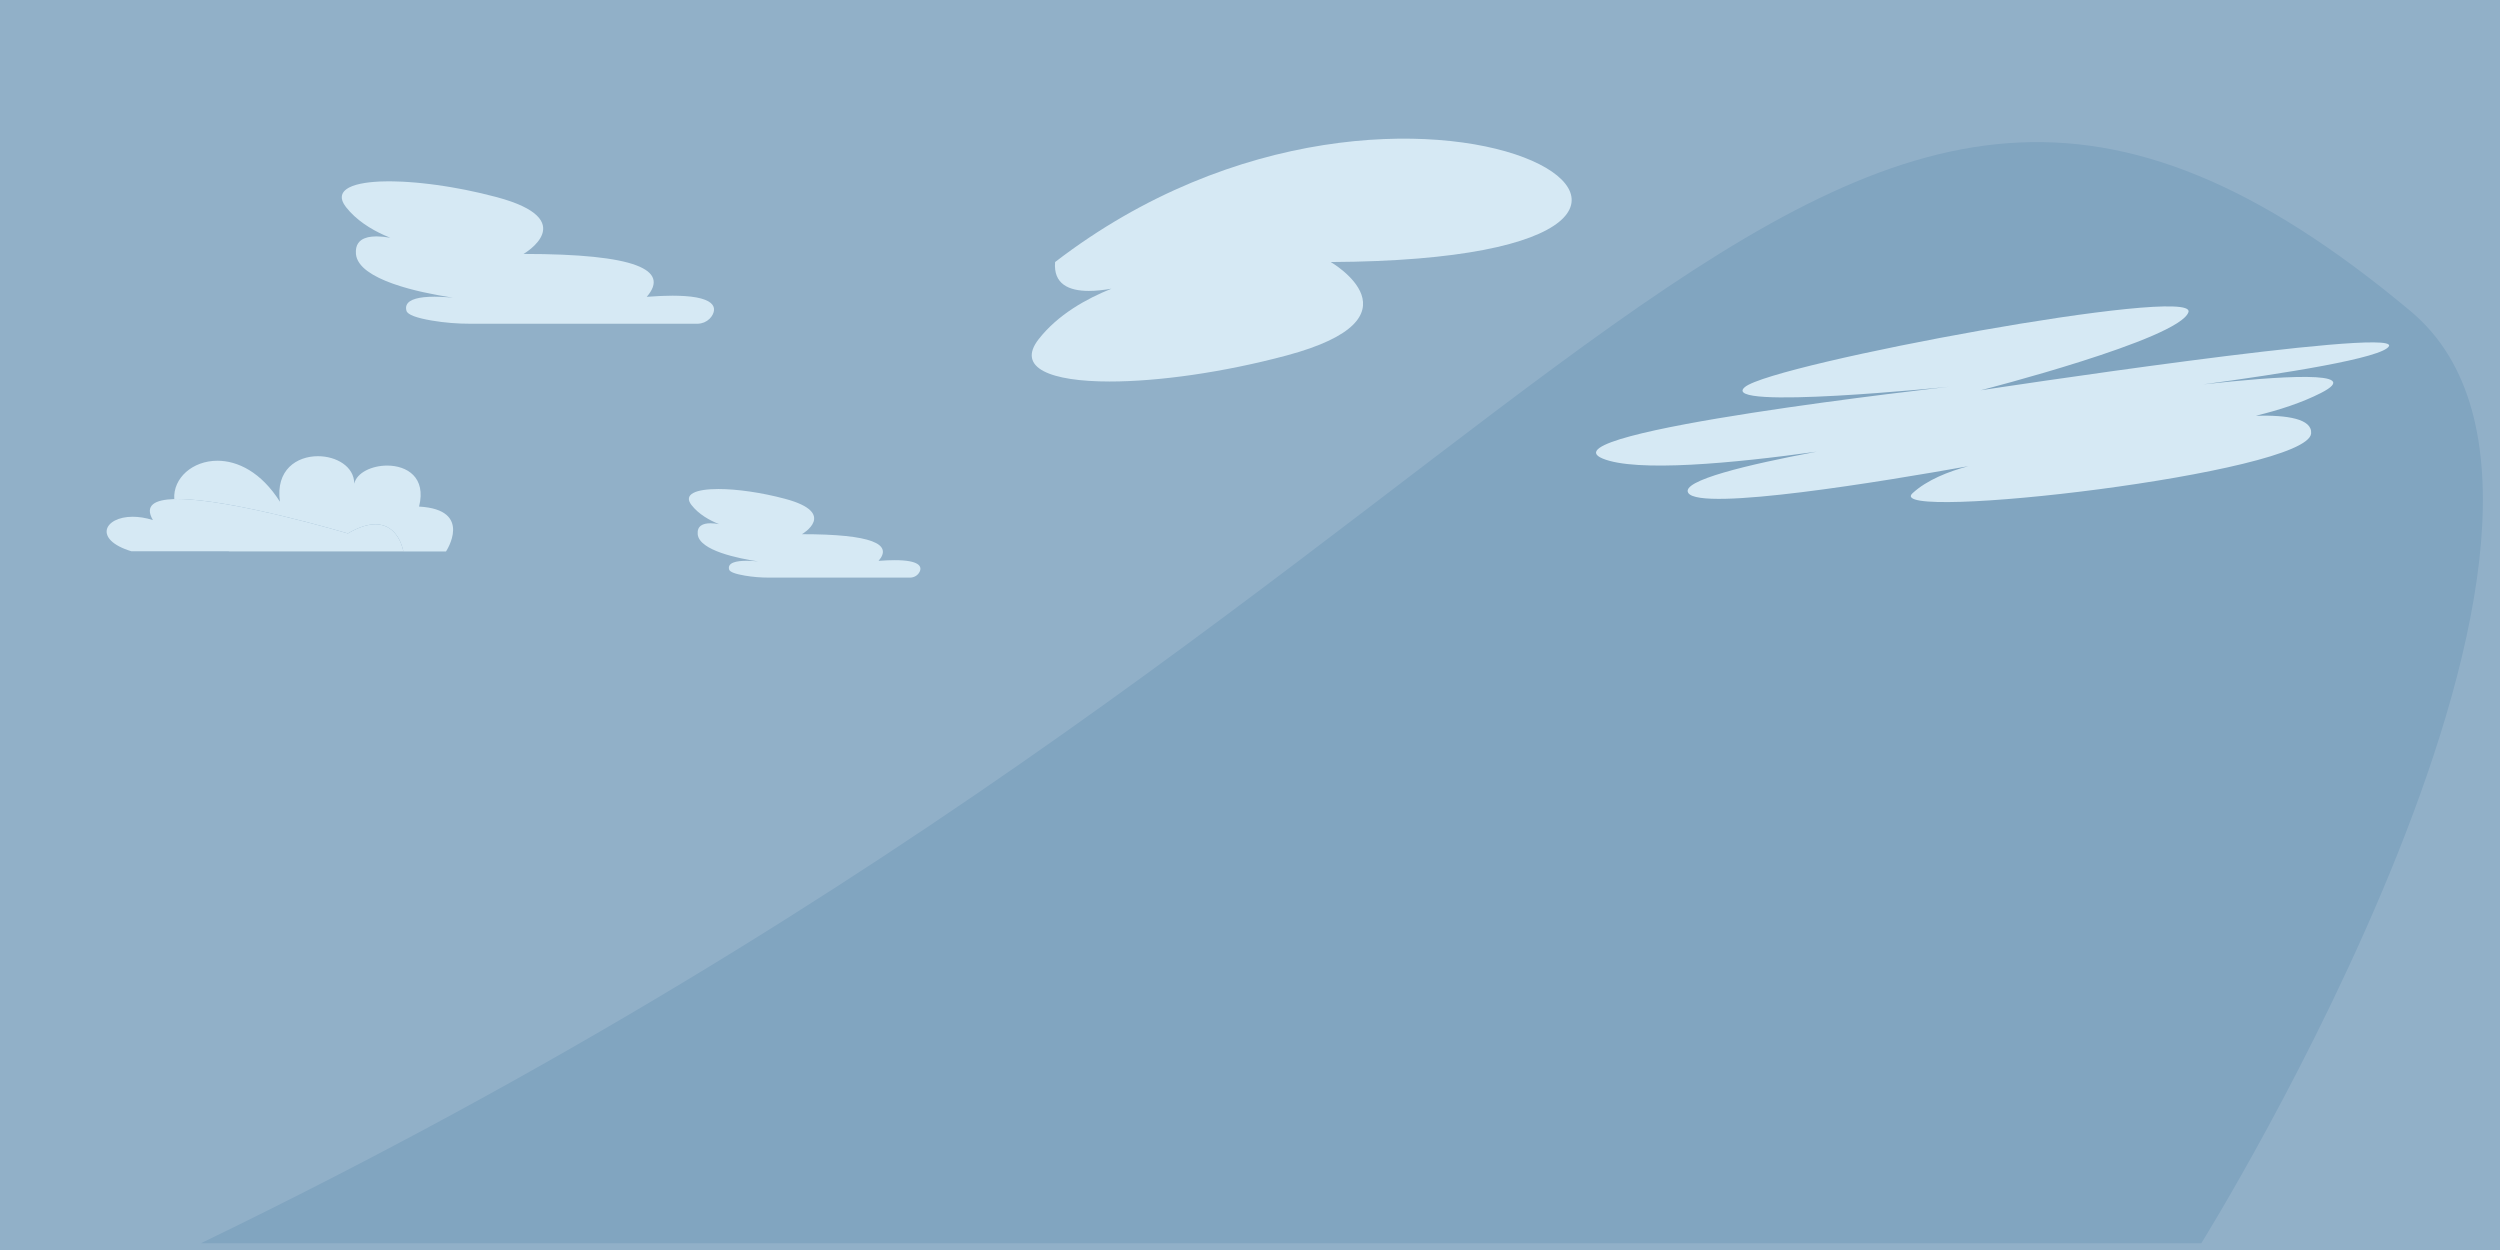
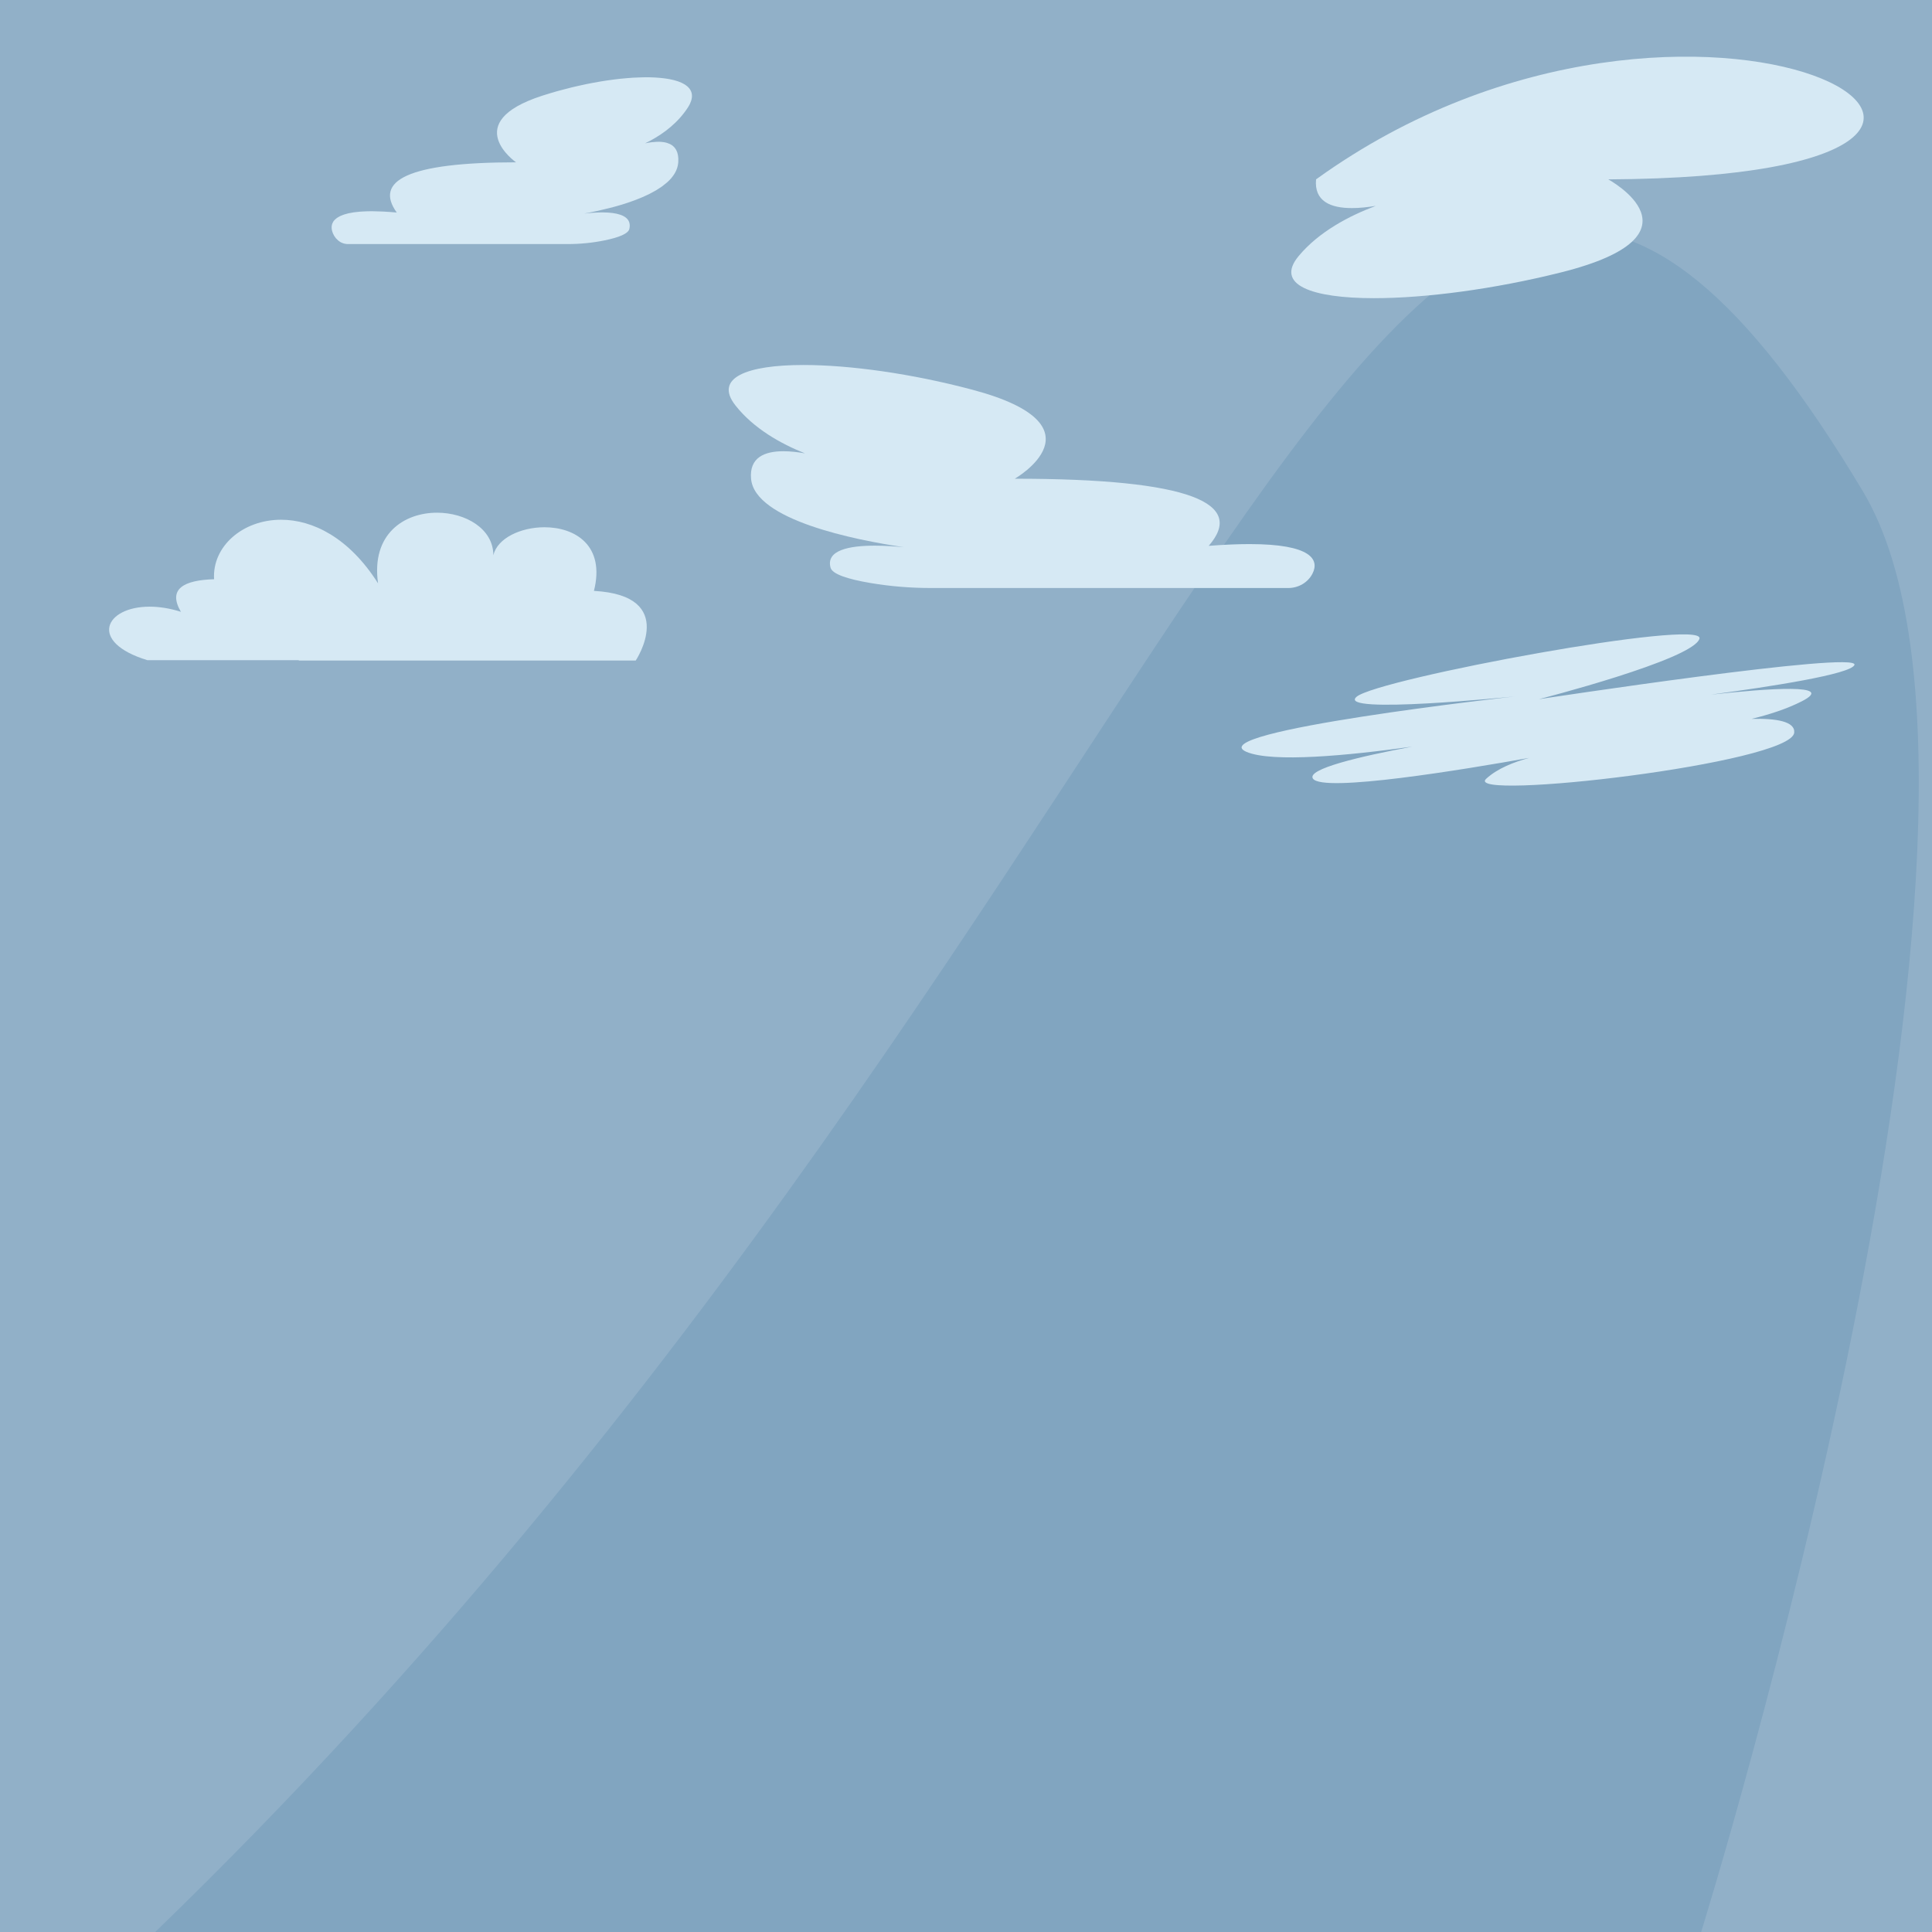
- <svg xmlns="http://www.w3.org/2000/svg" version="1.1" id="svg2" xml:space="preserve" width="1066" height="533" viewBox="0 0 1066 533">
+ <svg xmlns="http://www.w3.org/2000/svg" version="1.1" id="svg2" xml:space="preserve" width="1066" height="1066" viewBox="0 0 1066 1066">
  <defs id="defs6">
    <clipPath clipPathUnits="userSpaceOnUse" id="clipPath2612">
      <path d="m 7468.11,1098.04 h -2.43 l 0.09,0.63 0.54,0.54 h 6.93 l -1.26,20.88 0.54,0.63 0.54,-0.54 1.35,-21.51 -0.18,-0.45 -0.36,-0.18 h -5.76 m -17.46,26.01 -26.64,8.55 0.72,7.56 0.45,1.71 c -3.78,3.69 -6.57,8.28 -7.92,13.5 l -0.81,1.08 c 0,1.08 0,2.16 -0.09,3.24 0,0.36 0,0.63 -0.09,0.99 h -8.91 v 15.48 c -3.6,-0.72 -6.75,-0.72 -8.82,-0.54 -27.09,0.81 -63.27,4.59 -75.42,5.94 -2.52,0.27 -4.41,2.07 -4.95,4.41 l -0.81,3.87 c -0.54,2.7 1.53,5.4 4.41,5.58 7.11,0.63 20.7,1.89 39.78,4.5 l -0.18,0.09 0.9,0.81 c 2.52,1.89 9.18,6.93 12.24,6.84 1.71,-0.09 2.43,-0.27 2.52,-0.63 6.66,2.52 10.17,1.98 11.97,1.26 l -0.18,-0.9 c -1.44,-0.36 -2.79,-0.81 -4.05,-1.26 1.8,0.27 3.69,0.09 5.58,-0.9 0.18,-0.09 0.54,-0.45 0.54,-0.72 0.81,0.09 1.53,0.18 2.34,0.27 0.81,1.17 3.6,5.13 12.96,18.54 0.36,0.54 0.81,1.08 1.17,1.62 v 61.29 h 45.54 v 0.09 c -1.8,3.24 -2.79,7.02 -2.79,11.07 0,5.94 2.16,11.25 5.76,15.3 1.98,3.96 6.48,6.57 11.61,7.02 1.62,0.36 3.33,0.54 5.04,0.54 3.96,0 7.65,-0.99 10.8,-2.79 l 2.97,-0.54 c 0.45,-0.09 0.9,-0.27 1.26,-0.54 3.42,-0.09 6.03,-2.97 5.58,-6.12 2.88,-2.52 2.88,-8.37 1.89,-13.68 -0.09,-1.8 -0.36,-3.6 -0.81,-5.22 1.98,-1.8 2.16,-5.13 0.09,-7.74 -0.72,-0.9 -1.62,-1.62 -2.61,-2.07 0.45,-2.43 1.08,-4.5 0.36,-6.48 -0.54,-1.35 -1.26,-2.07 -1.98,-2.43 v -13.59 l 8.46,-5.4 -0.09,-0.09 c 1.35,-0.36 2.34,-0.45 3.78,-0.9 0.27,-0.09 0.54,-0.18 0.9,-0.27 l 0.54,1.62 7.11,-3.24 -0.36,-1.08 c 22.14,-9.72 33.12,-35.37 35.28,-40.05 l 0.54,0.18 0.45,-0.99 -2.07,-0.81 0.27,-0.72 c 2.07,-4.95 2.61,-10.44 1.26,-15.66 -2.16,-8.19 -6.75,-17.19 -12.24,-20.07 -0.45,-0.27 -0.9,-0.45 -1.35,-0.72 0.45,-4.95 0.9,-9.99 1.26,-14.94 0.54,-7.2 1.26,-17.1 1.89,-26.37 0.18,-2.7 -1.89,-4.86 -4.68,-4.86 h -2.16 c -4.95,0 -9.09,3.6 -9.72,8.46 v -0.09 l -28.89,-10.98 -39.6,1.98" clip-rule="evenodd" id="path2610" />
    </clipPath>
  </defs>
-   <path style="fill:#abc3d5;fill-opacity:0.761;stroke:none;stroke-width:1px;stroke-linecap:butt;stroke-linejoin:miter;stroke-opacity:1" d="M 85.643,530.128 H 938.627 c 0,0 193.441,-310.347 89.269,-397.432 C 766.365,-85.938 695.614,235.011 85.643,530.128 Z" id="path59231" />
-   <rect style="opacity:0.761;fill:#6d96b5;fill-opacity:0.991;stroke:none;stroke-width:2.019;stroke-linecap:round;stroke-linejoin:round;stop-color:#000000" id="rect56657" width="1066" height="533" x="0" y="0" />
-   <path d="m 844.586,166.407 c 0,0 85.021,-21.78 88.579,-33.36 3.558,-11.58 -177.038,21.94 -189.127,31.983 -12.091,10.043 87.155,-0.128 87.155,-0.128 0,0 -174.467,19.424 -147.889,30.598 14.251,5.991 55.847,2.04 91.375,-2.915 -29.299,5.496 -58.257,12.378 -54.786,17.628 5.266,7.965 83.801,-5.063 119.412,-11.432 -8.23,2.194 -17.604,5.79 -23.834,11.563 -13.361,12.374 168.621,-8.436 169.994,-25.521 0.497,-6.183 -9.985,-7.89 -23.564,-7.554 9.909,-2.403 19.619,-5.558 27.746,-9.701 19.39,-9.891 -18.783,-7.133 -50.215,-3.663 32.911,-4.426 77.175,-11.282 79.246,-16.378 3.314,-8.155 -174.09,18.882 -174.09,18.882" style="fill:#d6e9f4;fill-opacity:1;fill-rule:nonzero;stroke:none;stroke-width:0.133" id="path16" />
-   <g id="g56553" transform="translate(-30.67082,-27.58431)" style="fill:#d6e9f4;fill-opacity:1">
-     <path d="m 220.844,262.731 c 0,0 -34.66,0 -92.458,0 -0.086,-0.033 -0.168,-0.067 -0.254,-0.1 74.519,0 74.512,0 74.512,0 0,0 -1.829,-11.495 -11.883,-11.495 -3.081,0 -6.935,1.079 -11.747,3.9 0,0 -49.259,-14.669 -72.537,-14.669 -0.512,0 -1.011,0.008 -1.496,0.021 -0.548,-8.979 7.803,-16.347 18.411,-16.347 8.575,0 18.625,4.813 26.643,17.477 -1.929,-13.657 7.244,-19.412 16.208,-19.412 7.817,0 15.476,4.377 15.476,11.707 1.091,-4.732 7.564,-7.707 14.048,-7.707 8.371,0 16.756,4.957 13.593,17.487 23.389,1.276 11.483,19.137 11.483,19.137" style="fill:#d6e9f4;fill-opacity:1;fill-rule:nonzero;stroke:none;stroke-width:0.133" id="path1700" />
-     <path d="m 202.644,262.631 c 0,0 0.007,0 -74.512,0 -11.844,0 -25.579,0 -41.487,0 -16.319,-4.972 -11.669,-14.703 0.621,-14.703 2.572,0 5.481,0.427 8.601,1.412 -3.669,-6.252 0.734,-8.703 9.115,-8.952 0.485,-0.013 0.984,-0.021 1.496,-0.021 23.278,0 72.537,14.669 72.537,14.669 4.812,-2.821 8.665,-3.9 11.747,-3.9 10.053,0 11.883,11.495 11.883,11.495" style="fill:#d6e9f4;fill-opacity:1;fill-rule:nonzero;stroke:none;stroke-width:0.133" id="path1702" />
-   </g>
-   <path d="m 388.034,246.295 h -60.164 c -3.433,0 -6.864,-0.271 -10.249,-0.848 -3.929,-0.669 -6.427,-1.519 -6.723,-2.591 -0.82,-2.976 3.164,-3.736 7.447,-3.736 1.676,0 3.399,0.116 4.897,0.261 -8.201,-1.224 -25.143,-4.593 -25.743,-11.6 -0.305,-3.56 2.22,-4.655 5.444,-4.655 1.157,0 2.405,0.141 3.644,0.36 -4.035,-1.615 -8.644,-4.183 -11.732,-8.136 -3.639,-4.657 1.932,-6.832 11.471,-6.832 7.795,0 18.237,1.452 28.464,4.188 22.745,6.083 7.152,15.075 7.152,15.075 29.897,0 38.868,4.232 32.676,11.373 2.641,-0.207 4.917,-0.3 6.876,-0.3 10.423,0 11.797,2.641 10.623,4.983 -0.767,1.529 -2.372,2.457 -4.083,2.457" style="fill:#d6e9f4;fill-opacity:1;fill-rule:nonzero;stroke:none;stroke-width:0.133" id="path1704" />
-   <path d="m 473.239,162.675 c -25.221,0 -39.96,-5.751 -30.339,-18.067 8.168,-10.453 20.357,-17.245 31.031,-21.515 -3.277,0.579 -6.576,0.952 -9.637,0.952 -8.525,0 -15.205,-2.896 -14.397,-12.311 153.154,-117.767 340.655,-1.225 117.529,0 0,0 41.237,23.78 -18.912,39.867 -27.051,7.235 -54.663,11.073 -75.275,11.073" style="fill:#d6e9f4;fill-opacity:1;fill-rule:nonzero;stroke:none;stroke-width:0.133" id="path1706" />
-   <path id="path18" style="fill:#d6e9f4;fill-opacity:1;fill-rule:nonzero;stroke:none;stroke-width:0.133" d="m 165.966,77.307 c -1.278,0 -2.493,0.033 -3.678,0.082 -0.238,0.01 -0.471,0.021 -0.705,0.033 -1.395,0.07 -2.722,0.173 -3.965,0.314 -0.387,0.044 -0.76,0.094 -1.131,0.145 -0.297,0.041 -0.601,0.078 -0.887,0.123 -0.439,0.069 -0.853,0.15 -1.268,0.23 -0.235,0.045 -0.483,0.084 -0.709,0.133 -0.624,0.134 -1.219,0.281 -1.777,0.441 -0.003,8.75e-4 -0.007,0.001 -0.01,0.002 -0.55,0.158 -1.064,0.332 -1.547,0.516 -0.197,0.075 -0.367,0.161 -0.553,0.24 -0.279,0.119 -0.561,0.238 -0.812,0.367 -0.177,0.091 -0.331,0.189 -0.494,0.285 -0.22,0.129 -0.439,0.257 -0.633,0.395 -0.152,0.107 -0.284,0.221 -0.42,0.334 -0.172,0.143 -0.338,0.288 -0.484,0.439 -0.111,0.116 -0.207,0.237 -0.303,0.357 -0.128,0.161 -0.244,0.324 -0.344,0.494 -0.075,0.128 -0.142,0.258 -0.201,0.391 -0.077,0.176 -0.137,0.357 -0.186,0.541 -0.037,0.142 -0.072,0.286 -0.092,0.434 -0.025,0.19 -0.026,0.387 -0.021,0.586 0.003,0.152 0.002,0.303 0.023,0.461 0.029,0.215 0.088,0.439 0.15,0.664 0.043,0.155 0.074,0.305 0.133,0.465 0.099,0.266 0.24,0.543 0.385,0.822 0.068,0.13 0.116,0.254 0.193,0.387 0.246,0.421 0.537,0.855 0.889,1.305 4.345,5.56 10.562,9.417 16.396,12.033 0.833,0.374 1.657,0.72 2.469,1.045 -0.972,-0.172 -1.946,-0.31 -2.906,-0.41 -0.271,-0.028 -0.528,-0.027 -0.797,-0.049 -0.675,-0.054 -1.348,-0.105 -1.996,-0.109 -0.052,-3.5e-4 -0.108,-0.01 -0.16,-0.01 -0.719,0 -1.408,0.046 -2.074,0.119 -0.509,0.056 -1.004,0.129 -1.473,0.234 -0.083,0.019 -0.16,0.044 -0.242,0.065 -0.413,0.102 -0.804,0.229 -1.178,0.375 -0.11,0.043 -0.22,0.084 -0.326,0.131 -0.42,0.186 -0.816,0.396 -1.172,0.648 -0.237,0.168 -0.457,0.353 -0.662,0.553 -0.055,0.053 -0.104,0.112 -0.156,0.168 -0.155,0.165 -0.298,0.34 -0.432,0.525 -0.054,0.075 -0.106,0.152 -0.156,0.23 -0.144,0.226 -0.275,0.463 -0.387,0.719 -0.015,0.034 -0.033,0.064 -0.047,0.098 -0.121,0.293 -0.216,0.61 -0.293,0.943 -0.022,0.095 -0.036,0.197 -0.055,0.295 -0.047,0.253 -0.082,0.519 -0.104,0.795 -0.009,0.121 -0.019,0.24 -0.023,0.365 -0.013,0.388 -0.012,0.79 0.025,1.223 0.03,0.349 0.085,0.69 0.164,1.027 0.024,0.103 0.065,0.202 0.094,0.305 0.064,0.228 0.125,0.458 0.211,0.682 0.053,0.138 0.125,0.271 0.186,0.406 0.083,0.185 0.16,0.371 0.258,0.553 0.07,0.131 0.157,0.259 0.234,0.389 0.109,0.182 0.214,0.365 0.338,0.543 0.09,0.129 0.192,0.255 0.289,0.383 0.13,0.171 0.258,0.342 0.4,0.51 0.106,0.125 0.225,0.246 0.338,0.369 0.157,0.171 0.311,0.343 0.48,0.51 0.115,0.114 0.242,0.224 0.363,0.336 0.174,0.161 0.346,0.323 0.531,0.48 0.156,0.133 0.324,0.262 0.488,0.393 0.158,0.125 0.314,0.25 0.479,0.373 0.339,0.253 0.727,0.49 1.094,0.734 0.413,0.275 0.812,0.555 1.258,0.818 0.388,0.23 0.811,0.445 1.221,0.666 0.458,0.247 0.903,0.498 1.387,0.734 0.455,0.222 0.939,0.431 1.414,0.645 0.477,0.214 0.945,0.432 1.439,0.637 0.48,0.199 0.978,0.384 1.473,0.574 0.554,0.213 1.102,0.428 1.672,0.631 0.457,0.162 0.924,0.313 1.389,0.469 0.59,0.198 1.176,0.397 1.777,0.584 0.541,0.169 1.086,0.328 1.633,0.488 0.554,0.162 1.104,0.325 1.662,0.479 0.577,0.159 1.153,0.309 1.732,0.459 0.526,0.137 1.049,0.273 1.574,0.402 0.557,0.137 1.108,0.267 1.662,0.396 0.504,0.118 0.998,0.231 1.498,0.342 1.099,0.244 2.12,0.439 3.184,0.652 1.178,0.237 2.337,0.479 3.447,0.68 0.931,0.169 1.733,0.299 2.6,0.443 0.733,0.122 1.552,0.274 2.229,0.379 h 0.086 c 0.347,0.054 0.777,0.132 1.107,0.182 -0.711,-0.069 -1.486,-0.124 -2.248,-0.182 h 0.16 c -0.21,-0.016 -0.434,-0.024 -0.646,-0.039 -0.423,-0.03 -0.837,-0.054 -1.27,-0.078 -0.7,-0.039 -1.397,-0.064 -2.107,-0.084 -0.413,-0.011 -0.816,-0.024 -1.229,-0.027 -0.178,-0.002 -0.357,-0.012 -0.535,-0.012 -0.865,0 -1.718,0.021 -2.553,0.064 -0.693,0.036 -1.367,0.091 -2.021,0.162 -0.054,0.006 -0.114,0.007 -0.168,0.014 h 0.064 c -4.786,0.539 -8.304,2.108 -7.295,5.768 0.474,1.723 4.491,3.089 10.811,4.166 5.442,0.928 10.958,1.361 16.479,1.361 h 87.762 8.975 c 0.447,0 0.886,-0.052 1.318,-0.129 0.113,-0.02 0.223,-0.043 0.334,-0.068 0.376,-0.084 0.744,-0.193 1.1,-0.332 0.052,-0.02 0.107,-0.033 0.158,-0.055 0.397,-0.165 0.772,-0.371 1.133,-0.602 0.088,-0.057 0.172,-0.117 0.258,-0.178 0.297,-0.208 0.577,-0.436 0.84,-0.688 0.043,-0.041 0.096,-0.071 0.139,-0.113 v -0.014 c 0.243,-0.245 0.47,-0.508 0.676,-0.789 h 0.01 c 0.011,-0.015 0.019,-0.032 0.029,-0.047 0.212,-0.295 0.406,-0.606 0.572,-0.938 0.13,-0.26 0.234,-0.52 0.322,-0.783 0.026,-0.077 0.041,-0.154 0.062,-0.23 0.053,-0.189 0.098,-0.378 0.125,-0.566 0.014,-0.094 0.019,-0.186 0.025,-0.279 0.012,-0.167 0.013,-0.333 0.002,-0.498 -0.007,-0.103 -0.017,-0.205 -0.033,-0.307 -0.027,-0.166 -0.073,-0.329 -0.127,-0.492 -0.03,-0.092 -0.056,-0.184 -0.096,-0.275 -0.085,-0.195 -0.198,-0.387 -0.326,-0.576 -0.036,-0.052 -0.058,-0.106 -0.098,-0.158 -0.182,-0.241 -0.406,-0.474 -0.668,-0.701 -0.06,-0.052 -0.138,-0.101 -0.203,-0.152 -0.214,-0.169 -0.446,-0.335 -0.711,-0.494 -0.126,-0.075 -0.269,-0.148 -0.406,-0.221 -0.243,-0.129 -0.502,-0.254 -0.783,-0.375 -0.17,-0.073 -0.348,-0.143 -0.533,-0.213 -0.308,-0.116 -0.643,-0.226 -0.994,-0.332 -0.197,-0.06 -0.388,-0.121 -0.6,-0.178 -0.434,-0.116 -0.911,-0.221 -1.406,-0.322 -0.17,-0.035 -0.321,-0.075 -0.498,-0.107 -0.694,-0.128 -1.44,-0.242 -2.252,-0.34 -0.173,-0.021 -0.373,-0.033 -0.551,-0.053 -0.654,-0.071 -1.333,-0.136 -2.062,-0.186 -0.33,-0.023 -0.689,-0.036 -1.035,-0.055 -0.644,-0.034 -1.307,-0.062 -2.008,-0.08 -0.393,-0.01 -0.8,-0.015 -1.211,-0.019 -0.345,-0.004 -0.659,-0.018 -1.018,-0.018 -0.264,0 -0.586,0.017 -0.857,0.019 -1.016,0.008 -2.094,0.035 -3.215,0.074 -0.514,0.018 -1.008,0.03 -1.545,0.055 -1.706,0.079 -3.494,0.182 -5.438,0.334 9.955,-11.481 -4.468,-18.285 -52.539,-18.285 0,0 25.073,-14.459 -11.498,-24.24 -2.197,-0.588 -4.399,-1.133 -6.598,-1.646 -0.614,-0.143 -1.223,-0.267 -1.836,-0.404 -1.557,-0.349 -3.111,-0.691 -4.656,-1.002 -0.845,-0.17 -1.678,-0.32 -2.518,-0.479 -1.286,-0.243 -2.568,-0.482 -3.838,-0.697 -0.912,-0.155 -1.808,-0.295 -2.709,-0.436 -1.218,-0.19 -2.426,-0.371 -3.621,-0.535 -0.864,-0.119 -1.714,-0.227 -2.564,-0.332 -1.189,-0.147 -2.359,-0.281 -3.518,-0.4 -0.826,-0.085 -1.643,-0.167 -2.451,-0.238 -1.128,-0.1 -2.225,-0.18 -3.314,-0.252 -0.791,-0.053 -1.582,-0.106 -2.352,-0.145 -1.106,-0.055 -2.166,-0.085 -3.223,-0.109 -0.664,-0.016 -1.343,-0.039 -1.986,-0.043 -0.189,-0.001 -0.397,-0.014 -0.584,-0.014 z" />
+   <path style="fill:#abc3d5;fill-opacity:0.761;stroke:none;stroke-width:1.414px;stroke-linecap:butt;stroke-linejoin:miter;stroke-opacity:1" d="M 85.643,1066 H 938.627 c 0,0 193.441,-620.694 89.269,-794.865 C 766.365,-166.133 695.614,475.765 85.643,1066 Z" id="path59231" />
+   <rect style="opacity:0.761;fill:#6d96b5;fill-opacity:0.991;stroke:none;stroke-width:2.855;stroke-linecap:round;stroke-linejoin:round;stop-color:#000000" id="rect56657" width="1066" height="1066" x="0" y="0" />
+   <path d="m 849.108,385.784 c 0,0 85.021,-21.78 88.579,-33.36 3.558,-11.58 -177.038,21.94 -189.127,31.983 -12.091,10.043 87.155,-0.128 87.155,-0.128 0,0 -174.467,19.424 -147.889,30.598 14.251,5.991 55.847,2.04 91.375,-2.915 -29.299,5.496 -58.257,12.378 -54.786,17.628 5.266,7.965 83.801,-5.063 119.412,-11.432 -8.23,2.194 -17.604,5.79 -23.834,11.563 -13.361,12.374 168.621,-8.436 169.994,-25.521 0.497,-6.183 -9.985,-7.89 -23.564,-7.554 9.909,-2.403 19.619,-5.558 27.746,-9.701 19.39,-9.891 -18.783,-7.133 -50.215,-3.663 32.911,-4.426 77.175,-11.282 79.246,-16.378 3.314,-8.155 -174.09,18.882 -174.09,18.882" style="fill:#d6e9f4;fill-opacity:1;fill-rule:nonzero;stroke:none;stroke-width:0.133" id="path16" />
+   <path id="path1700" style="fill:#d6e9f4;fill-opacity:1;fill-rule:nonzero;stroke:none;stroke-width:0.268" d="M 241.135 282.885 C 223.135 282.885 204.716 294.44 208.59 321.863 C 192.488 296.434 172.309 286.77 155.092 286.77 C 133.79 286.77 117.021 301.565 118.121 319.594 C 101.294 320.094 92.451 325.014 99.818 337.568 C 93.553 335.59 87.714 334.734 82.549 334.734 C 57.871 334.734 48.535 354.272 81.303 364.256 L 164.607 364.256 C 164.78 364.323 164.945 364.39 165.117 364.457 L 350.771 364.457 C 350.771 364.457 374.68 328.591 327.715 326.029 C 334.065 300.871 317.228 290.916 300.42 290.916 C 287.4 290.916 274.401 296.891 272.211 306.393 C 272.211 291.675 256.832 282.885 241.135 282.885 z " />
+   <path d="M 710.841,324.441 H 513.847 c -11.242,0 -22.475,-0.882 -33.559,-2.762 -12.866,-2.18 -21.043,-4.947 -22.012,-8.439 -2.685,-9.694 10.36,-12.17 24.382,-12.17 5.488,0 11.128,0.378 16.035,0.851 -26.853,-3.987 -82.324,-14.963 -84.288,-37.787 -1,-11.597 7.269,-15.162 17.825,-15.162 3.789,0 7.876,0.46 11.931,1.173 -13.211,-5.26 -28.303,-13.625 -38.414,-26.503 -11.914,-15.171 6.326,-22.255 37.558,-22.255 25.522,0 59.714,4.73 93.199,13.642 74.474,19.814 23.418,49.105 23.418,49.105 97.892,0 127.264,13.786 106.99,37.048 8.648,-0.673 16.101,-0.977 22.514,-0.977 34.127,0 38.628,8.604 34.782,16.231 -2.51,4.982 -7.767,8.005 -13.368,8.005" style="fill:#d6e9f4;fill-opacity:1;fill-rule:nonzero;stroke:none;stroke-width:0.435" id="path1704" />
+   <path d="m 758.167,164.522 c -34.599,0 -54.818,-7.4 -41.62,-23.249 11.205,-13.452 27.927,-22.192 42.569,-27.685 -4.496,0.745 -9.021,1.225 -13.221,1.225 -11.695,0 -20.859,-3.727 -19.751,-15.842 210.101,-151.545 467.321,-1.577 161.23,0 0,0 56.571,30.601 -25.944,51.301 -37.109,9.31 -74.988,14.249 -103.264,14.249" style="fill:#d6e9f4;fill-opacity:1;fill-rule:nonzero;stroke:none;stroke-width:0.177" id="path1706" />
+   <path id="path18" style="fill:#d6e9f4;fill-opacity:1;fill-rule:nonzero;stroke:none;stroke-width:0.184" d="m 356.456,42.625 c 1.601,0 3.123,0.05 4.607,0.124 0.298,0.015 0.59,0.032 0.883,0.05 1.747,0.107 3.41,0.262 4.967,0.477 0.485,0.067 0.952,0.142 1.417,0.219 0.371,0.062 0.752,0.118 1.111,0.186 0.551,0.105 1.069,0.228 1.588,0.349 0.294,0.069 0.604,0.127 0.888,0.201 0.781,0.204 1.528,0.426 2.226,0.669 0.004,0.001 0.009,0.002 0.013,0.003 0.69,0.24 1.333,0.502 1.938,0.781 0.247,0.114 0.46,0.244 0.692,0.364 0.349,0.181 0.702,0.361 1.018,0.556 0.222,0.138 0.414,0.287 0.619,0.432 0.275,0.195 0.55,0.39 0.793,0.598 0.19,0.163 0.356,0.335 0.526,0.506 0.216,0.217 0.424,0.436 0.607,0.666 0.139,0.175 0.259,0.359 0.379,0.542 0.16,0.244 0.306,0.492 0.431,0.749 0.094,0.194 0.179,0.39 0.252,0.592 0.097,0.266 0.172,0.54 0.232,0.82 0.047,0.216 0.09,0.433 0.115,0.657 0.032,0.288 0.032,0.587 0.027,0.888 -0.004,0.231 -0.003,0.46 -0.029,0.699 -0.036,0.326 -0.11,0.666 -0.188,1.006 -0.054,0.234 -0.092,0.463 -0.166,0.704 -0.124,0.403 -0.301,0.824 -0.482,1.246 -0.085,0.197 -0.145,0.385 -0.242,0.586 -0.309,0.638 -0.673,1.296 -1.113,1.977 -5.443,8.426 -13.231,14.27 -20.539,18.235 -1.044,0.566 -2.076,1.092 -3.092,1.583 1.218,-0.26 2.437,-0.469 3.64,-0.622 0.34,-0.043 0.662,-0.042 0.998,-0.074 0.846,-0.082 1.689,-0.159 2.5,-0.166 0.065,-5.3e-4 0.136,-0.015 0.201,-0.015 0.9,0 1.763,0.069 2.598,0.181 0.637,0.085 1.257,0.196 1.845,0.355 0.104,0.028 0.201,0.067 0.303,0.098 0.517,0.155 1.008,0.347 1.475,0.568 0.137,0.065 0.276,0.127 0.409,0.198 0.526,0.282 1.022,0.6 1.468,0.983 0.296,0.255 0.573,0.535 0.829,0.838 0.069,0.081 0.13,0.17 0.196,0.255 0.194,0.25 0.374,0.515 0.541,0.796 0.068,0.114 0.133,0.23 0.196,0.349 0.18,0.342 0.345,0.702 0.484,1.089 0.018,0.051 0.041,0.096 0.059,0.148 0.152,0.445 0.27,0.924 0.367,1.43 0.028,0.144 0.046,0.298 0.069,0.447 0.059,0.384 0.103,0.786 0.13,1.205 0.011,0.183 0.024,0.364 0.029,0.553 0.017,0.588 0.015,1.198 -0.032,1.853 -0.037,0.528 -0.107,1.046 -0.206,1.557 -0.03,0.157 -0.082,0.307 -0.117,0.462 -0.08,0.346 -0.157,0.695 -0.264,1.033 -0.066,0.208 -0.156,0.41 -0.232,0.616 -0.104,0.281 -0.201,0.563 -0.323,0.838 -0.088,0.199 -0.196,0.393 -0.294,0.589 -0.137,0.276 -0.268,0.553 -0.423,0.823 -0.112,0.196 -0.241,0.387 -0.362,0.58 -0.163,0.259 -0.323,0.518 -0.502,0.772 -0.133,0.189 -0.282,0.373 -0.423,0.559 -0.197,0.259 -0.389,0.519 -0.602,0.773 -0.145,0.172 -0.303,0.339 -0.455,0.509 -0.218,0.244 -0.433,0.489 -0.665,0.728 -0.196,0.202 -0.406,0.397 -0.612,0.595 -0.198,0.19 -0.393,0.379 -0.599,0.565 -0.424,0.384 -0.911,0.743 -1.37,1.113 -0.517,0.417 -1.017,0.84 -1.576,1.24 -0.486,0.348 -1.015,0.674 -1.529,1.009 -0.574,0.374 -1.132,0.755 -1.737,1.113 -0.57,0.337 -1.176,0.654 -1.771,0.977 -0.597,0.324 -1.183,0.655 -1.803,0.965 -0.601,0.301 -1.225,0.582 -1.845,0.87 -0.694,0.323 -1.381,0.649 -2.094,0.956 -0.572,0.246 -1.157,0.474 -1.74,0.71 -0.74,0.3 -1.473,0.601 -2.226,0.885 -0.678,0.255 -1.36,0.497 -2.045,0.74 -0.694,0.246 -1.383,0.492 -2.082,0.725 -0.723,0.241 -1.445,0.468 -2.17,0.696 -0.659,0.207 -1.314,0.414 -1.972,0.61 -0.698,0.208 -1.388,0.405 -2.082,0.601 -0.631,0.178 -1.251,0.35 -1.877,0.518 -1.376,0.37 -2.656,0.665 -3.988,0.989 -1.475,0.359 -2.928,0.726 -4.318,1.03 -1.166,0.256 -2.171,0.453 -3.256,0.672 -0.918,0.185 -1.944,0.415 -2.792,0.574 h -0.108 c -0.435,0.081 -0.973,0.201 -1.387,0.275 0.89,-0.105 1.861,-0.188 2.816,-0.275 h -0.201 c 0.263,-0.024 0.543,-0.037 0.81,-0.059 0.53,-0.045 1.049,-0.082 1.59,-0.118 0.877,-0.059 1.75,-0.098 2.64,-0.127 0.518,-0.017 1.022,-0.036 1.539,-0.041 0.223,-0.003 0.448,-0.018 0.67,-0.018 1.083,0 2.152,0.032 3.198,0.098 0.868,0.054 1.712,0.138 2.532,0.246 0.068,0.009 0.143,0.011 0.21,0.021 h -0.081 c 5.995,0.817 10.401,3.194 9.138,8.74 -0.594,2.611 -5.626,4.681 -13.542,6.313 -6.816,1.406 -13.726,2.063 -20.642,2.063 H 203.132 191.89 c -0.56,0 -1.109,-0.08 -1.651,-0.195 -0.141,-0.03 -0.279,-0.066 -0.418,-0.104 -0.471,-0.127 -0.931,-0.292 -1.377,-0.503 -0.065,-0.031 -0.134,-0.05 -0.198,-0.083 -0.497,-0.251 -0.967,-0.562 -1.419,-0.912 -0.111,-0.086 -0.215,-0.178 -0.323,-0.269 -0.372,-0.315 -0.723,-0.661 -1.052,-1.042 -0.054,-0.063 -0.121,-0.107 -0.174,-0.172 v -0.021 c -0.305,-0.372 -0.588,-0.77 -0.847,-1.196 h -0.013 c -0.013,-0.022 -0.023,-0.049 -0.037,-0.071 -0.266,-0.447 -0.509,-0.919 -0.717,-1.421 -0.163,-0.394 -0.294,-0.789 -0.404,-1.187 -0.032,-0.117 -0.051,-0.233 -0.078,-0.349 -0.067,-0.286 -0.122,-0.572 -0.157,-0.858 -0.017,-0.142 -0.023,-0.282 -0.032,-0.423 -0.015,-0.253 -0.017,-0.504 -0.003,-0.755 0.009,-0.156 0.021,-0.31 0.042,-0.465 0.034,-0.251 0.092,-0.499 0.159,-0.746 0.038,-0.14 0.07,-0.279 0.12,-0.417 0.106,-0.296 0.248,-0.587 0.409,-0.873 0.045,-0.08 0.073,-0.161 0.122,-0.24 0.228,-0.365 0.508,-0.719 0.837,-1.063 0.075,-0.079 0.173,-0.153 0.254,-0.231 0.268,-0.257 0.559,-0.507 0.891,-0.749 0.157,-0.114 0.337,-0.224 0.509,-0.334 0.304,-0.196 0.628,-0.385 0.981,-0.568 0.213,-0.11 0.436,-0.217 0.668,-0.323 0.386,-0.176 0.806,-0.342 1.245,-0.503 0.247,-0.091 0.487,-0.184 0.751,-0.269 0.544,-0.176 1.141,-0.335 1.762,-0.488 0.213,-0.053 0.402,-0.113 0.624,-0.163 0.87,-0.195 1.804,-0.367 2.821,-0.515 0.216,-0.032 0.467,-0.051 0.69,-0.08 0.819,-0.107 1.669,-0.205 2.584,-0.281 0.414,-0.034 0.863,-0.055 1.297,-0.083 0.806,-0.051 1.637,-0.095 2.515,-0.121 0.492,-0.015 1.002,-0.023 1.517,-0.03 0.432,-0.006 0.826,-0.027 1.275,-0.027 0.331,0 0.734,0.026 1.074,0.03 1.273,0.012 2.623,0.053 4.027,0.112 0.644,0.027 1.262,0.045 1.935,0.083 2.137,0.119 4.377,0.276 6.811,0.506 -12.47,-17.399 5.597,-27.71 65.813,-27.71 0,0 -31.408,-21.911 14.403,-36.734 2.752,-0.89 5.51,-1.717 8.264,-2.495 0.769,-0.217 1.532,-0.404 2.3,-0.613 1.951,-0.529 3.897,-1.047 5.833,-1.518 1.059,-0.258 2.101,-0.485 3.154,-0.725 1.611,-0.368 3.217,-0.73 4.808,-1.057 1.142,-0.235 2.264,-0.447 3.393,-0.66 1.526,-0.288 3.038,-0.562 4.536,-0.811 1.083,-0.18 2.147,-0.344 3.212,-0.503 1.49,-0.222 2.955,-0.425 4.406,-0.607 1.034,-0.129 2.058,-0.253 3.07,-0.361 1.412,-0.151 2.787,-0.272 4.152,-0.382 0.991,-0.08 1.982,-0.161 2.946,-0.219 1.386,-0.083 2.713,-0.128 4.037,-0.166 0.832,-0.023 1.682,-0.06 2.488,-0.065 0.237,-0.002 0.497,-0.021 0.732,-0.021 z" />
</svg>
